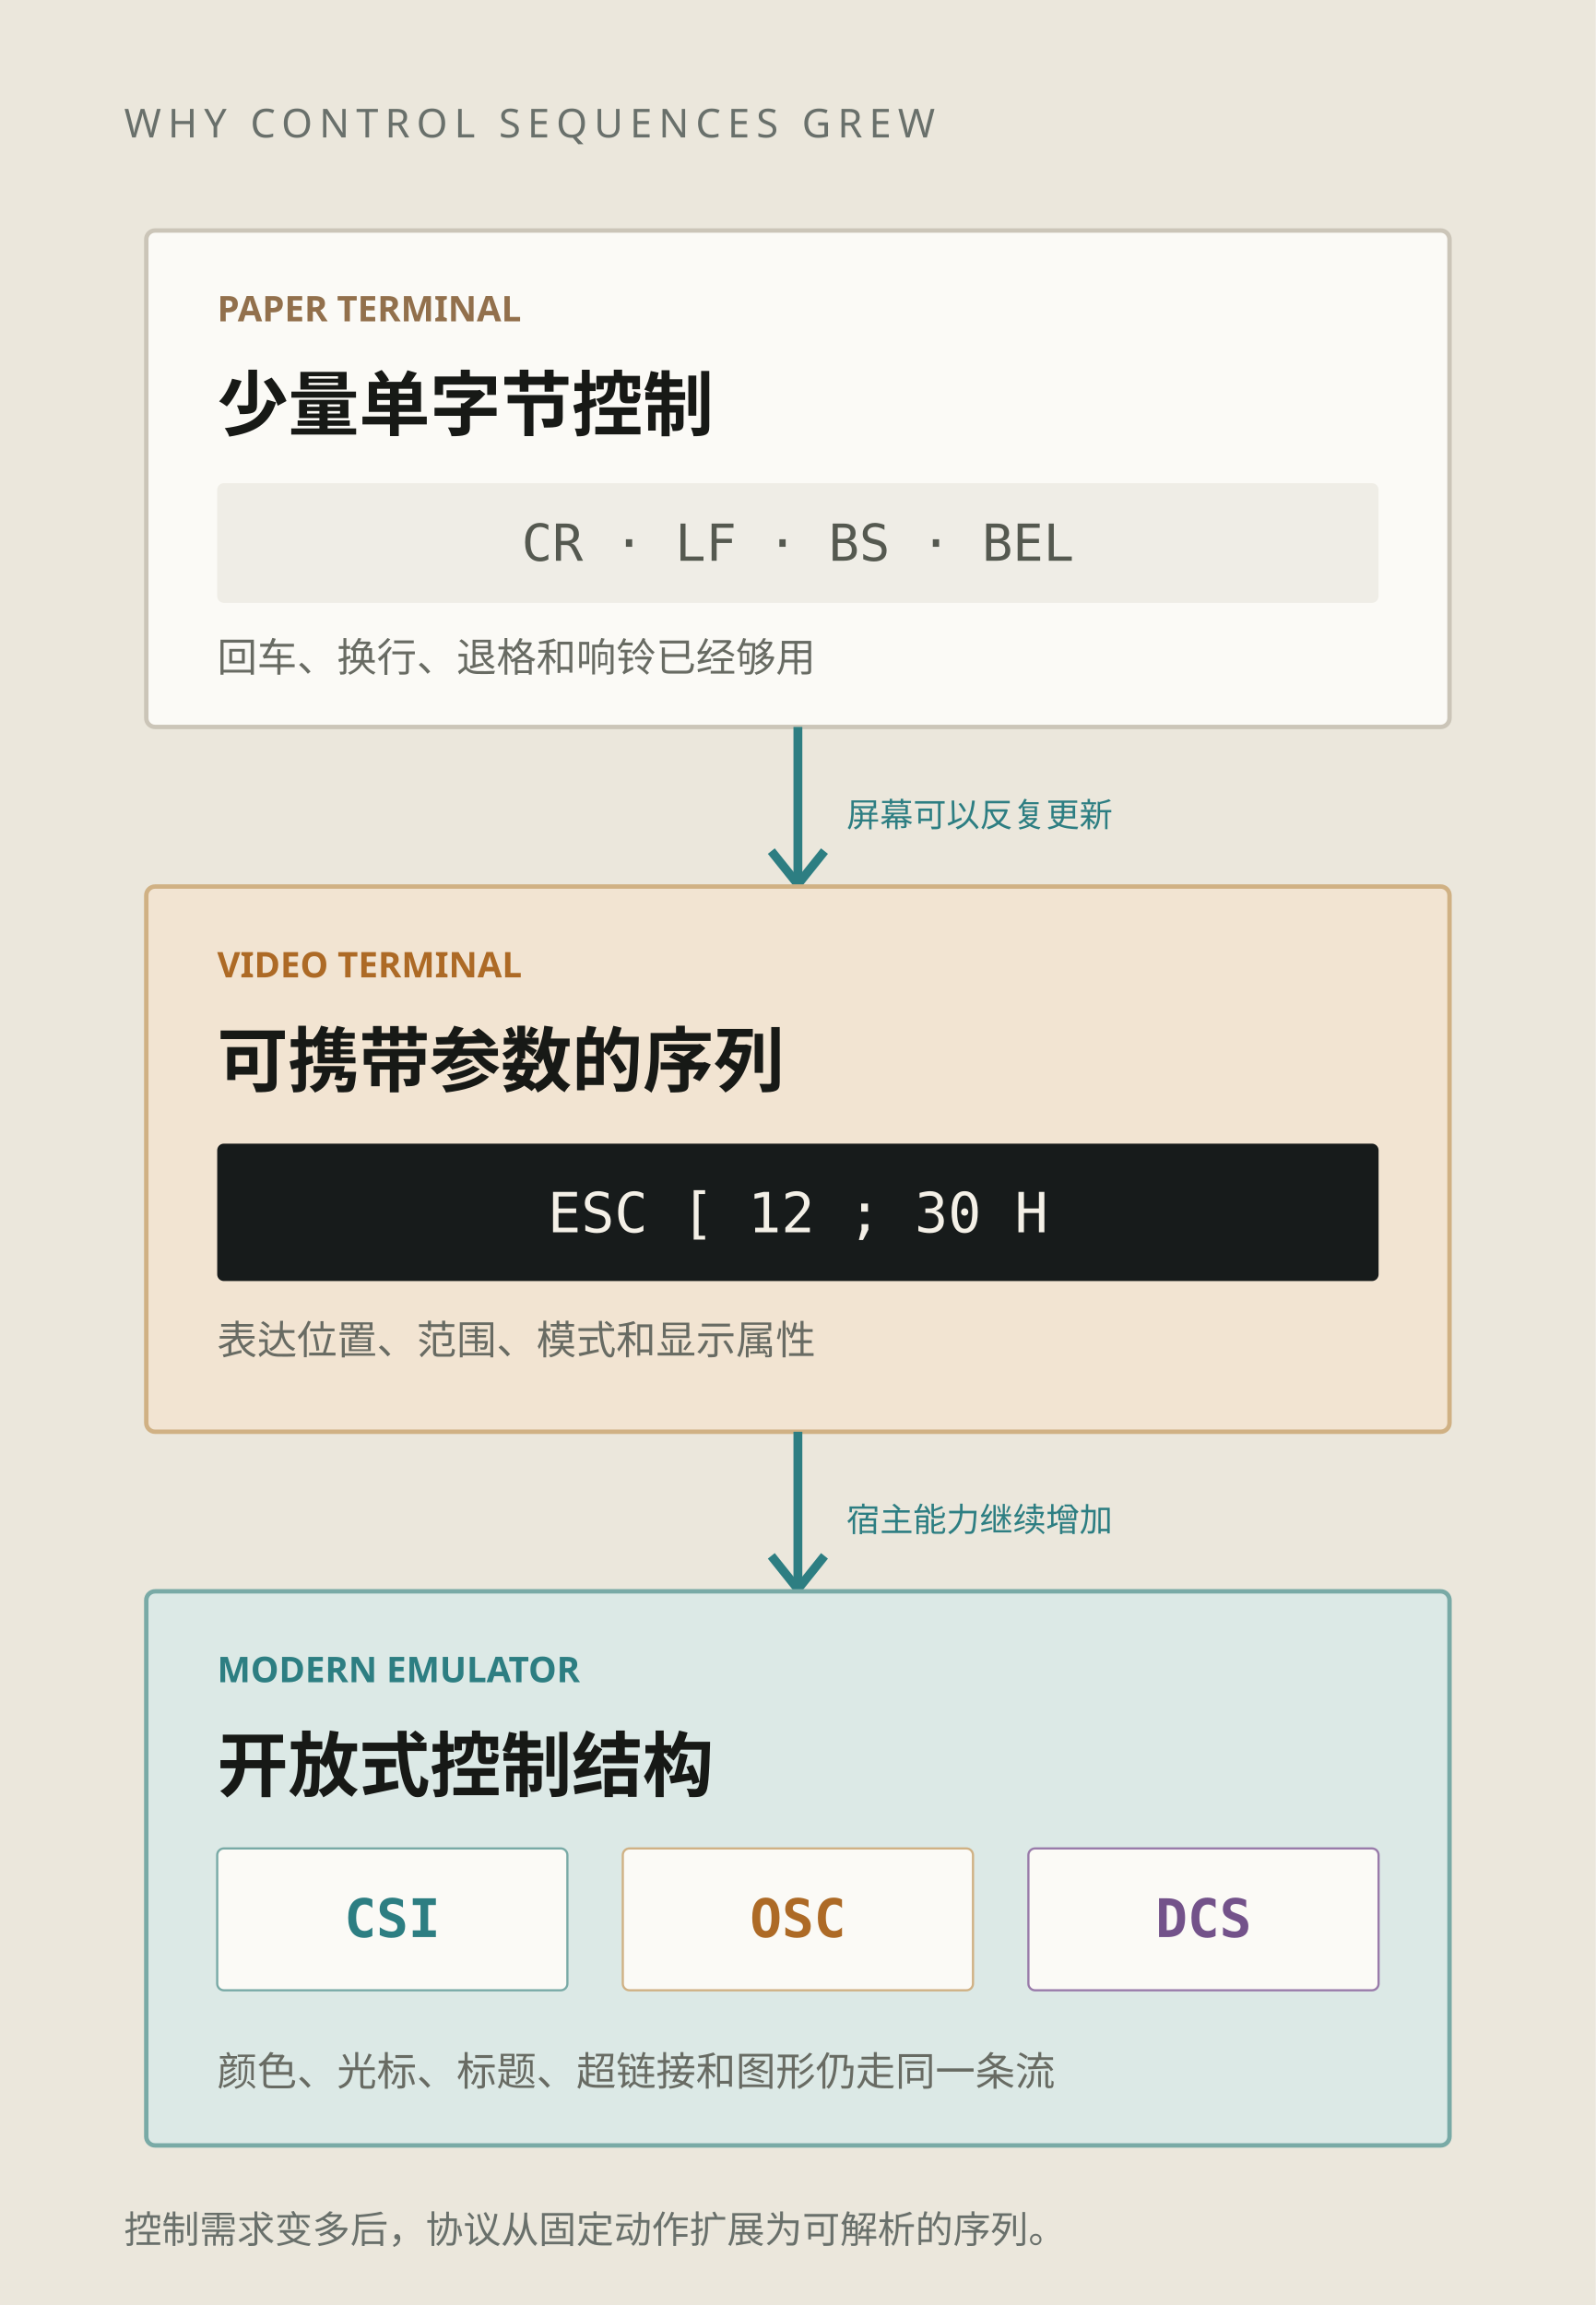
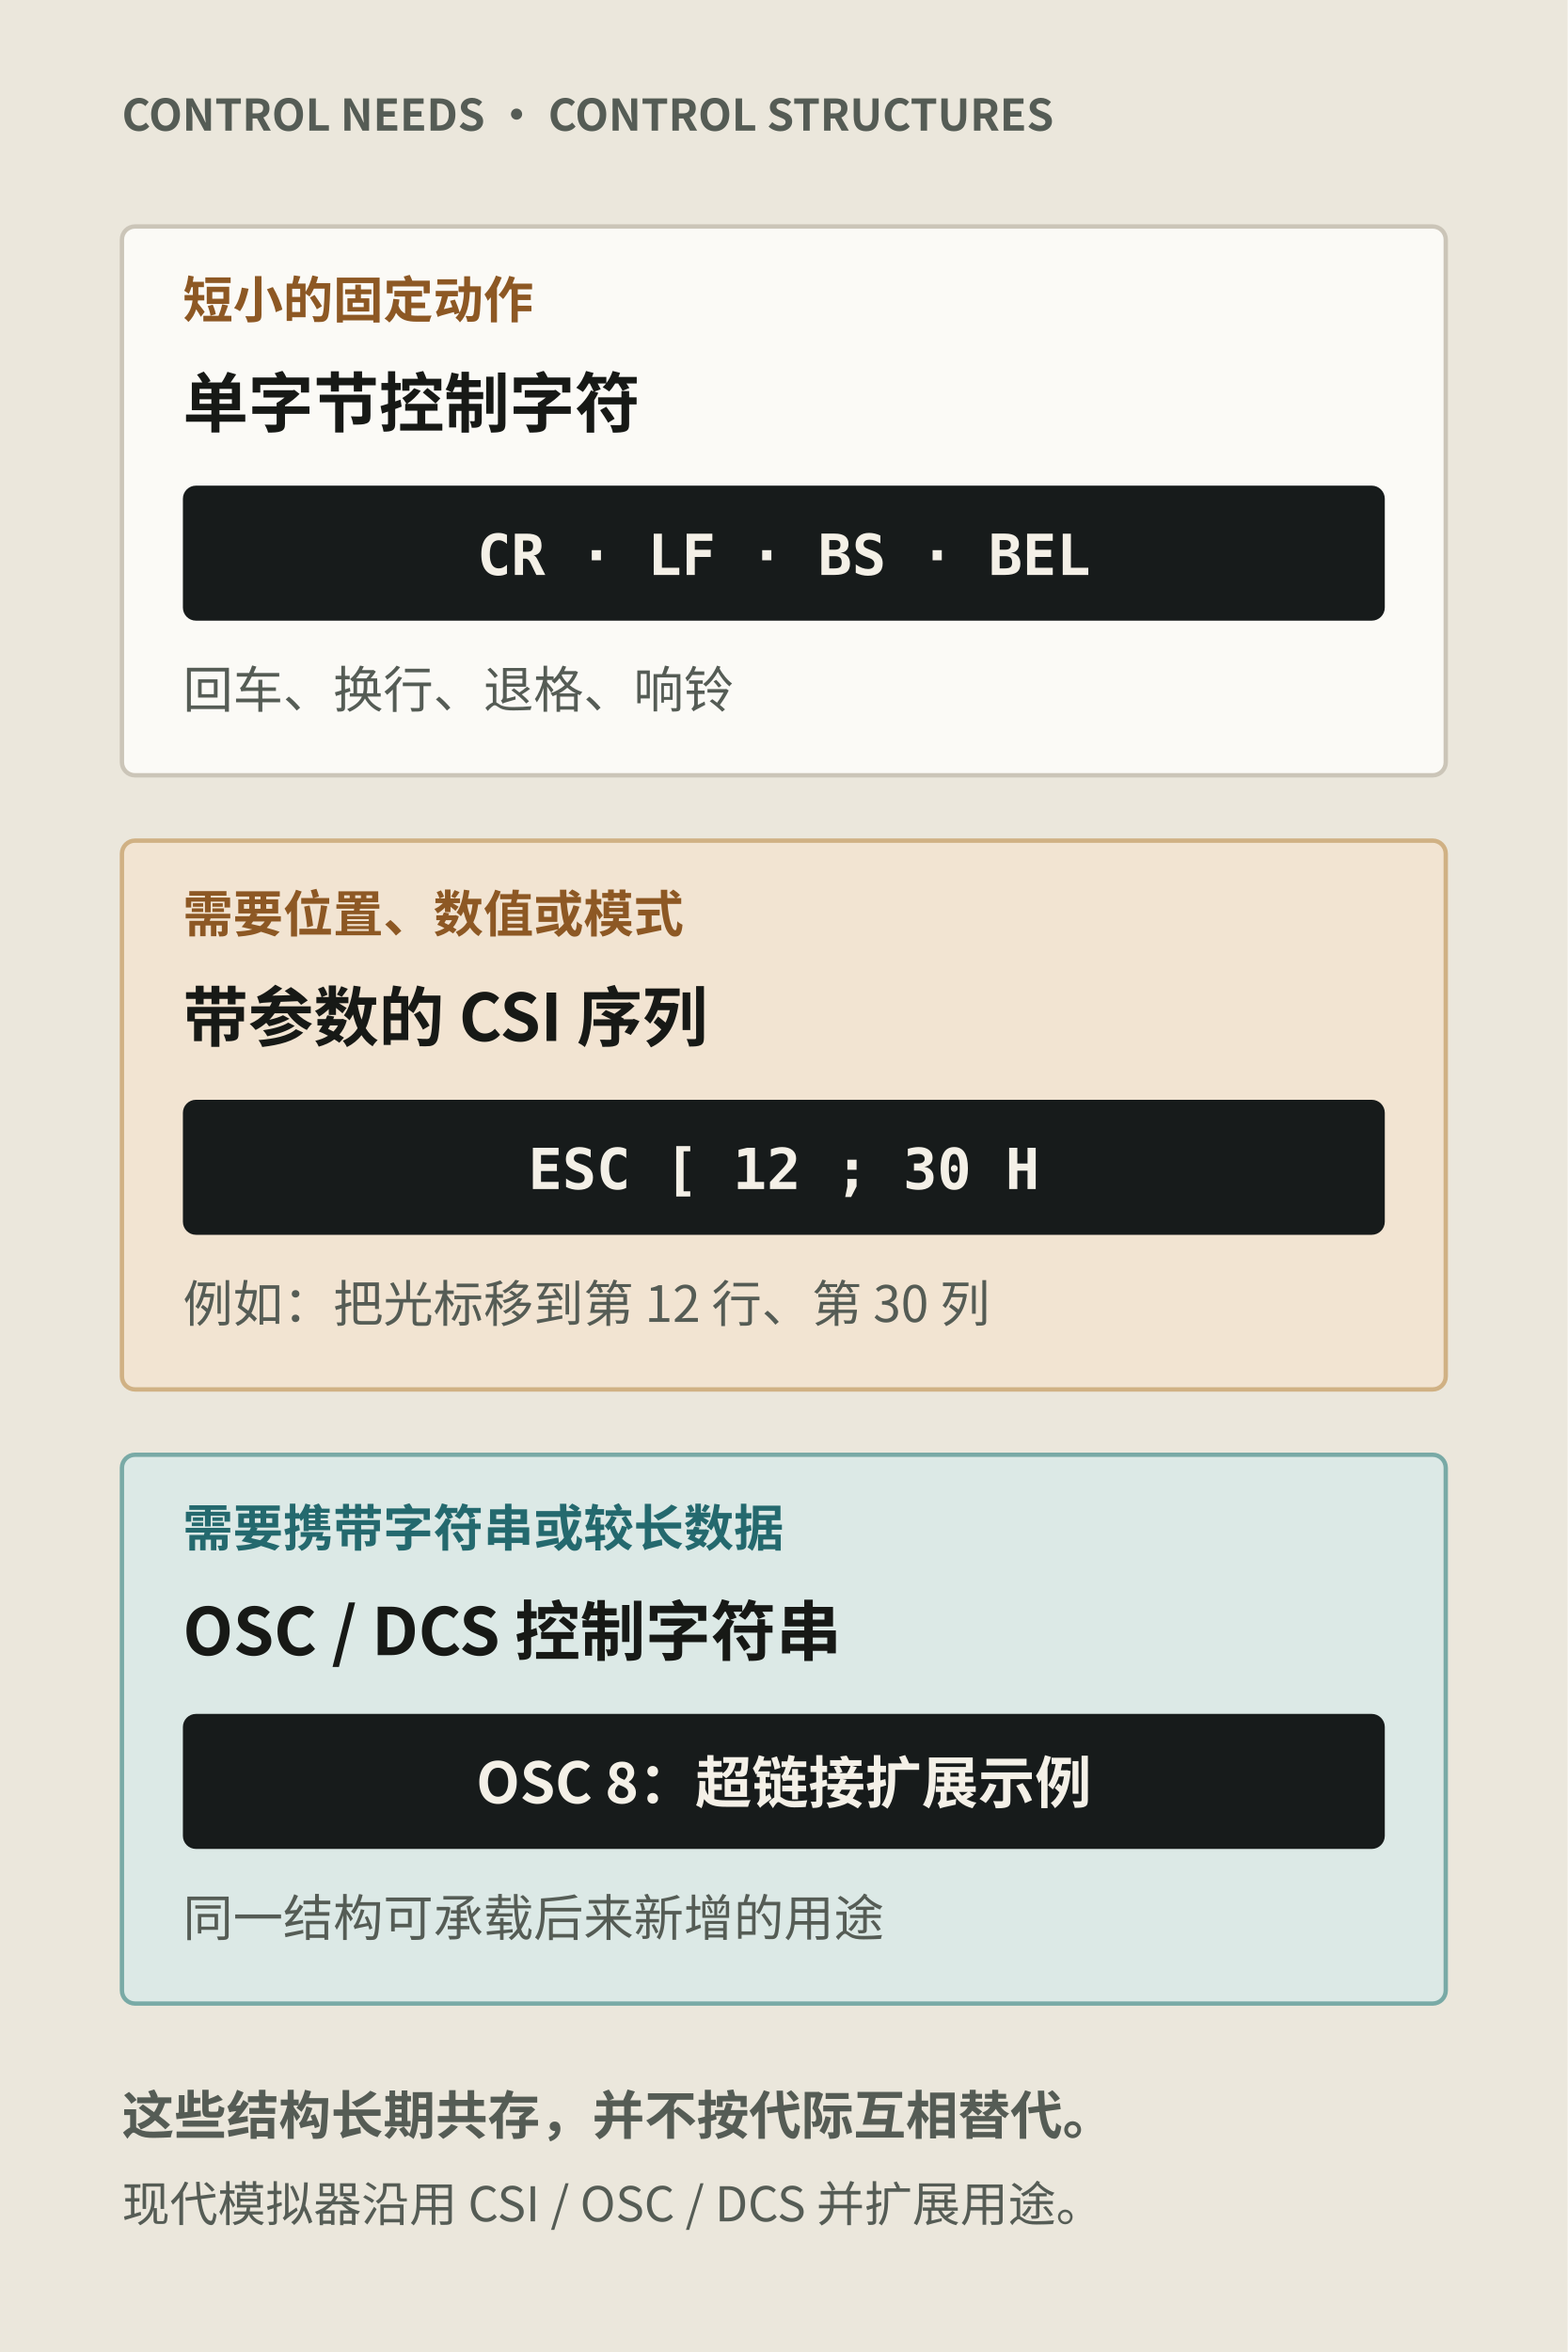
- <svg xmlns="http://www.w3.org/2000/svg" width="720" height="1040" viewBox="0 0 720 1040" role="img" aria-labelledby="title desc">
-   <rect width="720" height="1040" fill="#ebe7dc" />
-   <text x="56" y="62" fill="#69706b" font-family="system-ui,sans-serif" font-size="18" letter-spacing="3">WHY CONTROL SEQUENCES GREW</text>
-   <g font-family="system-ui,sans-serif">
-     <rect x="66" y="104" width="588" height="224" rx="4" fill="#fbfaf6" stroke="#cbc5b8" stroke-width="2" />
-     <text x="98" y="145" fill="#92704c" font-size="16" font-weight="800">PAPER TERMINAL</text>
-     <text x="98" y="194" fill="#171916" font-size="32" font-weight="800">少量单字节控制</text>
-     <rect x="98" y="218" width="524" height="54" rx="3" fill="#efede6" />
-     <text x="360" y="253" fill="#555950" text-anchor="middle" font-family="ui-monospace,monospace" font-size="23">CR · LF · BS · BEL</text>
-     <text x="98" y="303" fill="#686b63" font-size="18">回车、换行、退格和响铃已经够用</text>
-     <path d="M360 328v70" stroke="#2d7e82" stroke-width="4" />
-     <path d="m348 384 12 15 12-15" fill="none" stroke="#2d7e82" stroke-width="4" />
-     <text x="382" y="373" fill="#2d7e82" font-size="15">屏幕可以反复更新</text>
-     <rect x="66" y="400" width="588" height="246" rx="4" fill="#f2e4d2" stroke="#d0b184" stroke-width="2" />
-     <text x="98" y="441" fill="#ad6a26" font-size="16" font-weight="800">VIDEO TERMINAL</text>
-     <text x="98" y="490" fill="#171916" font-size="32" font-weight="800">可携带参数的序列</text>
-     <rect x="98" y="516" width="524" height="62" rx="3" fill="#171b1b" />
-     <text x="360" y="556" fill="#f4f0e7" text-anchor="middle" font-family="ui-monospace,monospace" font-size="25">ESC [ 12 ; 30 H</text>
-     <text x="98" y="611" fill="#686b63" font-size="18">表达位置、范围、模式和显示属性</text>
-     <path d="M360 646v70" stroke="#2d7e82" stroke-width="4" />
-     <path d="m348 702 12 15 12-15" fill="none" stroke="#2d7e82" stroke-width="4" />
-     <text x="382" y="691" fill="#2d7e82" font-size="15">宿主能力继续增加</text>
-     <rect x="66" y="718" width="588" height="250" rx="4" fill="#dce9e6" stroke="#79aaa6" stroke-width="2" />
-     <text x="98" y="759" fill="#2d7e82" font-size="16" font-weight="800">MODERN EMULATOR</text>
-     <text x="98" y="808" fill="#171916" font-size="32" font-weight="800">开放式控制结构</text>
-     <g font-family="ui-monospace,monospace" font-size="24" font-weight="700" text-anchor="middle">
-       <rect x="98" y="834" width="158" height="64" rx="3" fill="#fbfaf6" stroke="#79aaa6" />
-       <text x="177" y="874" fill="#2d7e82">CSI</text>
-       <rect x="281" y="834" width="158" height="64" rx="3" fill="#fbfaf6" stroke="#d0b184" />
-       <text x="360" y="874" fill="#ad6a26">OSC</text>
-       <rect x="464" y="834" width="158" height="64" rx="3" fill="#fbfaf6" stroke="#997baa" />
-       <text x="543" y="874" fill="#73528a">DCS</text>
-     </g>
-     <text x="98" y="941" fill="#686b63" font-size="18">颜色、光标、标题、超链接和图形仍走同一条流</text>
-   </g>
-   <text x="56" y="1012" fill="#69706b" font-family="system-ui,sans-serif" font-size="17">控制需求变多后，协议从固定动作扩展为可解析的序列。</text>
+ <svg xmlns="http://www.w3.org/2000/svg" width="720" height="1080" viewBox="0 0 720 1080" role="img" aria-labelledby="title desc">
+   <rect width="720" height="1080" fill="#ebe7dc" />
+   <text x="56" y="60" fill="#555c55" font-family="Noto Sans CJK SC,system-ui,sans-serif" font-size="20" font-weight="600" text-anchor="start">CONTROL NEEDS · CONTROL STRUCTURES</text>
+   <rect x="56" y="104" width="608" height="252" rx="6" fill="#fbfaf6" stroke="#cbc5b8" stroke-width="2" />
+   <text x="84" y="146" fill="#8d5824" font-family="Noto Sans CJK SC,system-ui,sans-serif" font-size="23" font-weight="700" text-anchor="start">短小的固定动作</text>
+   <text x="84" y="196" fill="#171916" font-family="Noto Sans CJK SC,system-ui,sans-serif" font-size="30" font-weight="800" text-anchor="start">单字节控制字符</text>
+   <rect x="84" y="223" width="552" height="62" rx="6" fill="#171b1b" />
+   <text x="360" y="264" fill="#f4f0e7" font-family="DejaVu Sans Mono,ui-monospace,monospace" font-size="26" font-weight="600" text-anchor="middle">CR · LF · BS · BEL</text>
+   <text x="84" y="325" fill="#555c55" font-family="Noto Sans CJK SC,system-ui,sans-serif" font-size="23" font-weight="400" text-anchor="start">回车、换行、退格、响铃</text>
+   <rect x="56" y="386" width="608" height="252" rx="6" fill="#f2e4d2" stroke="#d0b184" stroke-width="2" />
+   <text x="84" y="428" fill="#8d5824" font-family="Noto Sans CJK SC,system-ui,sans-serif" font-size="23" font-weight="700" text-anchor="start">需要位置、数值或模式</text>
+   <text x="84" y="478" fill="#171916" font-family="Noto Sans CJK SC,system-ui,sans-serif" font-size="30" font-weight="800" text-anchor="start">带参数的 CSI 序列</text>
+   <rect x="84" y="505" width="552" height="62" rx="6" fill="#171b1b" />
+   <text x="360" y="546" fill="#f4f0e7" font-family="DejaVu Sans Mono,ui-monospace,monospace" font-size="26" font-weight="600" text-anchor="middle">ESC [ 12 ; 30 H</text>
+   <text x="84" y="607" fill="#555c55" font-family="Noto Sans CJK SC,system-ui,sans-serif" font-size="23" font-weight="400" text-anchor="start">例如：把光标移到第 12 行、第 30 列</text>
+   <rect x="56" y="668" width="608" height="252" rx="6" fill="#dce9e6" stroke="#79aaa6" stroke-width="2" />
+   <text x="84" y="710" fill="#24696e" font-family="Noto Sans CJK SC,system-ui,sans-serif" font-size="23" font-weight="700" text-anchor="start">需要携带字符串或较长数据</text>
+   <text x="84" y="760" fill="#171916" font-family="Noto Sans CJK SC,system-ui,sans-serif" font-size="30" font-weight="800" text-anchor="start">OSC / DCS 控制字符串</text>
+   <rect x="84" y="787" width="552" height="62" rx="6" fill="#171b1b" />
+   <text x="360" y="828" fill="#f4f0e7" font-family="Noto Sans CJK SC,system-ui,sans-serif" font-size="26" font-weight="600" text-anchor="middle">OSC 8：超链接扩展示例</text>
+   <text x="84" y="889" fill="#555c55" font-family="Noto Sans CJK SC,system-ui,sans-serif" font-size="23" font-weight="400" text-anchor="start">同一结构可承载后来新增的用途</text>
+   <text x="56" y="980" fill="#555c55" font-family="Noto Sans CJK SC,system-ui,sans-serif" font-size="24" font-weight="600" text-anchor="start">这些结构长期共存，并不按代际互相替代。</text>
+   <text x="56" y="1020" fill="#555c55" font-family="Noto Sans CJK SC,system-ui,sans-serif" font-size="22" font-weight="400" text-anchor="start">现代模拟器沿用 CSI / OSC / DCS 并扩展用途。</text>
</svg>
